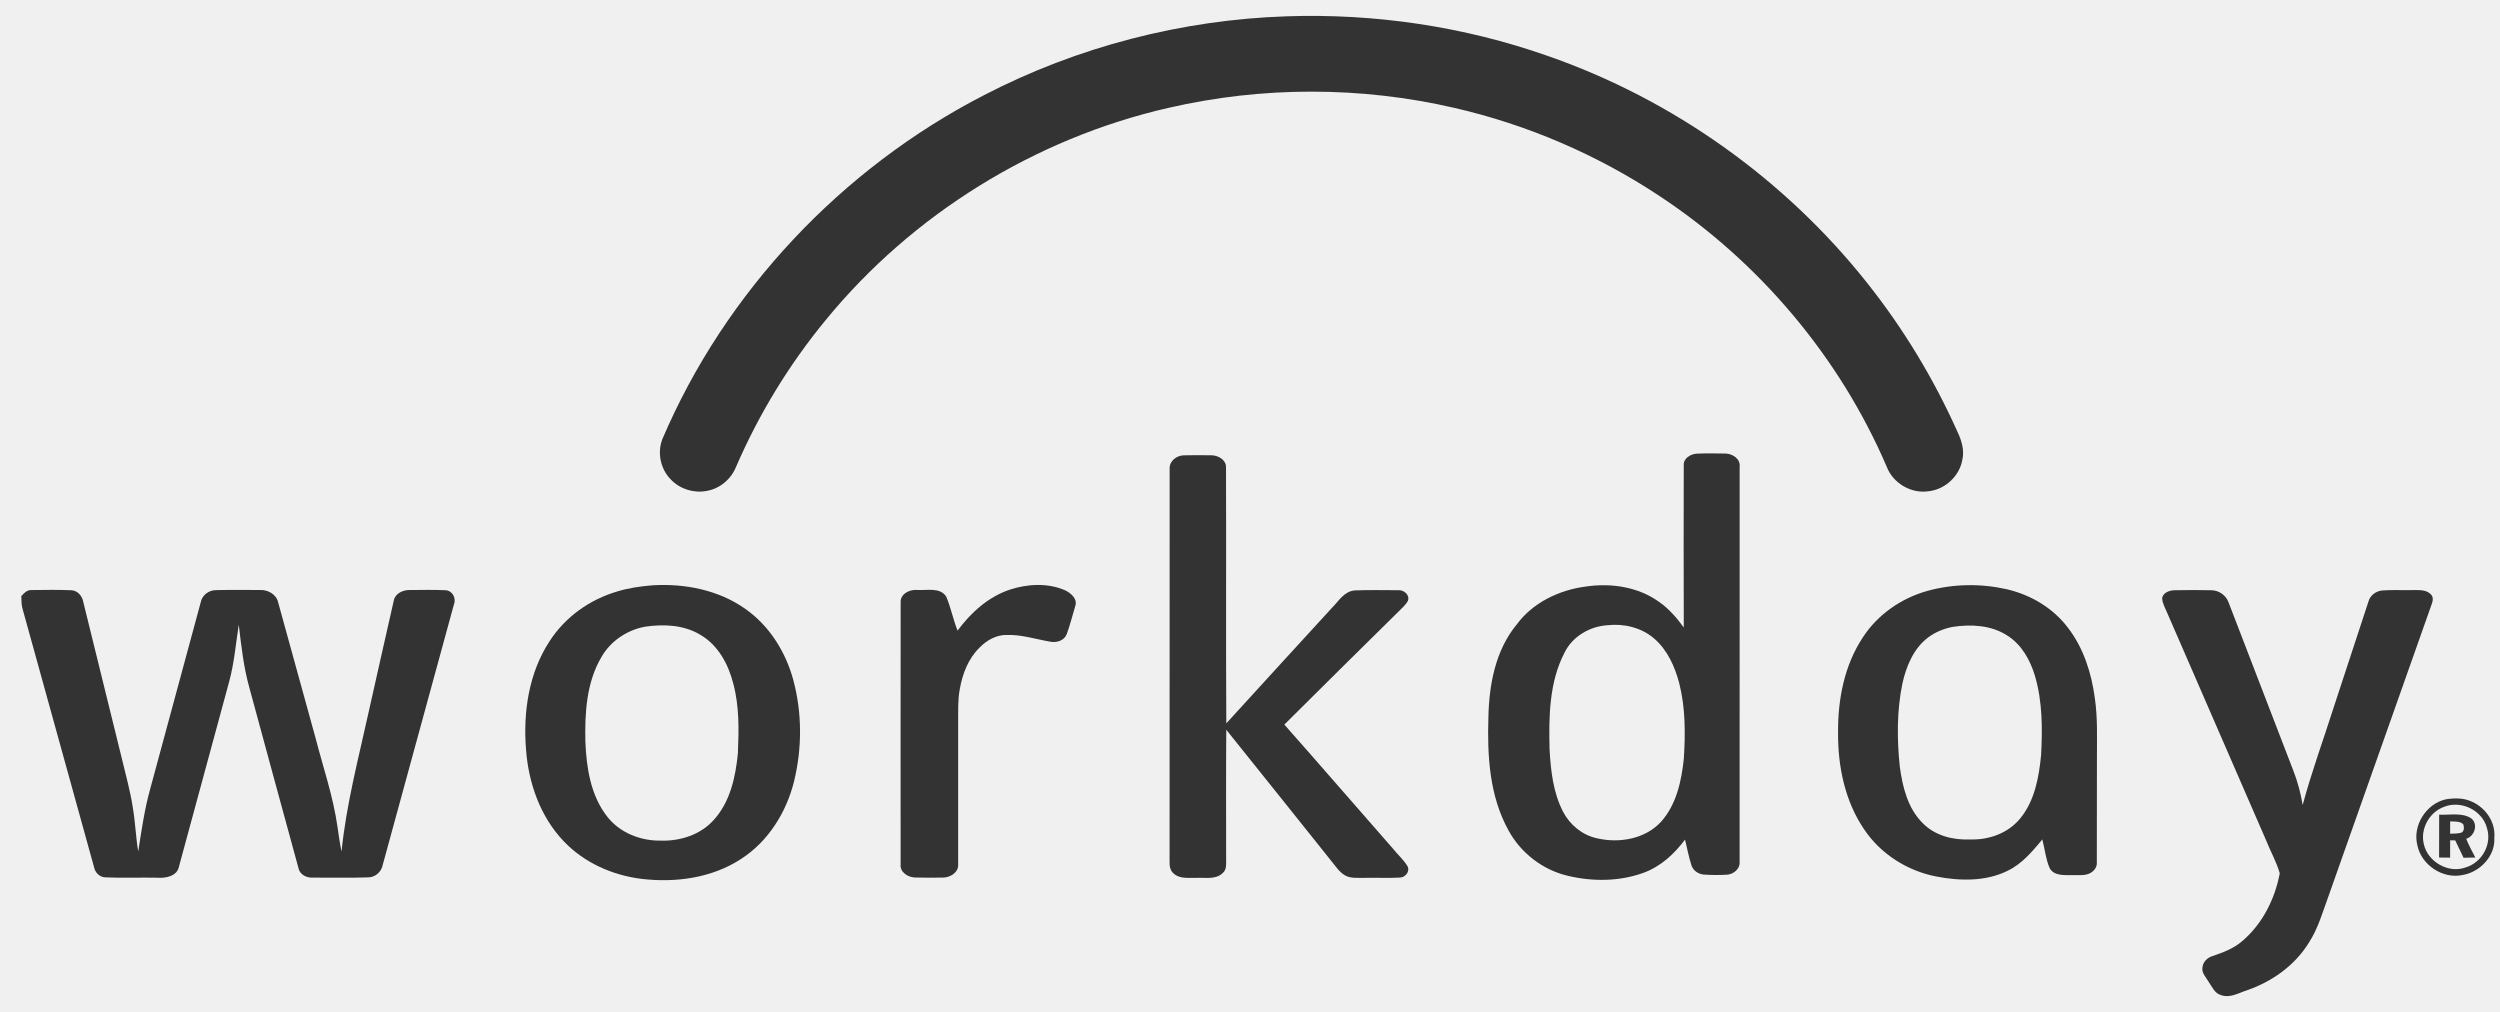
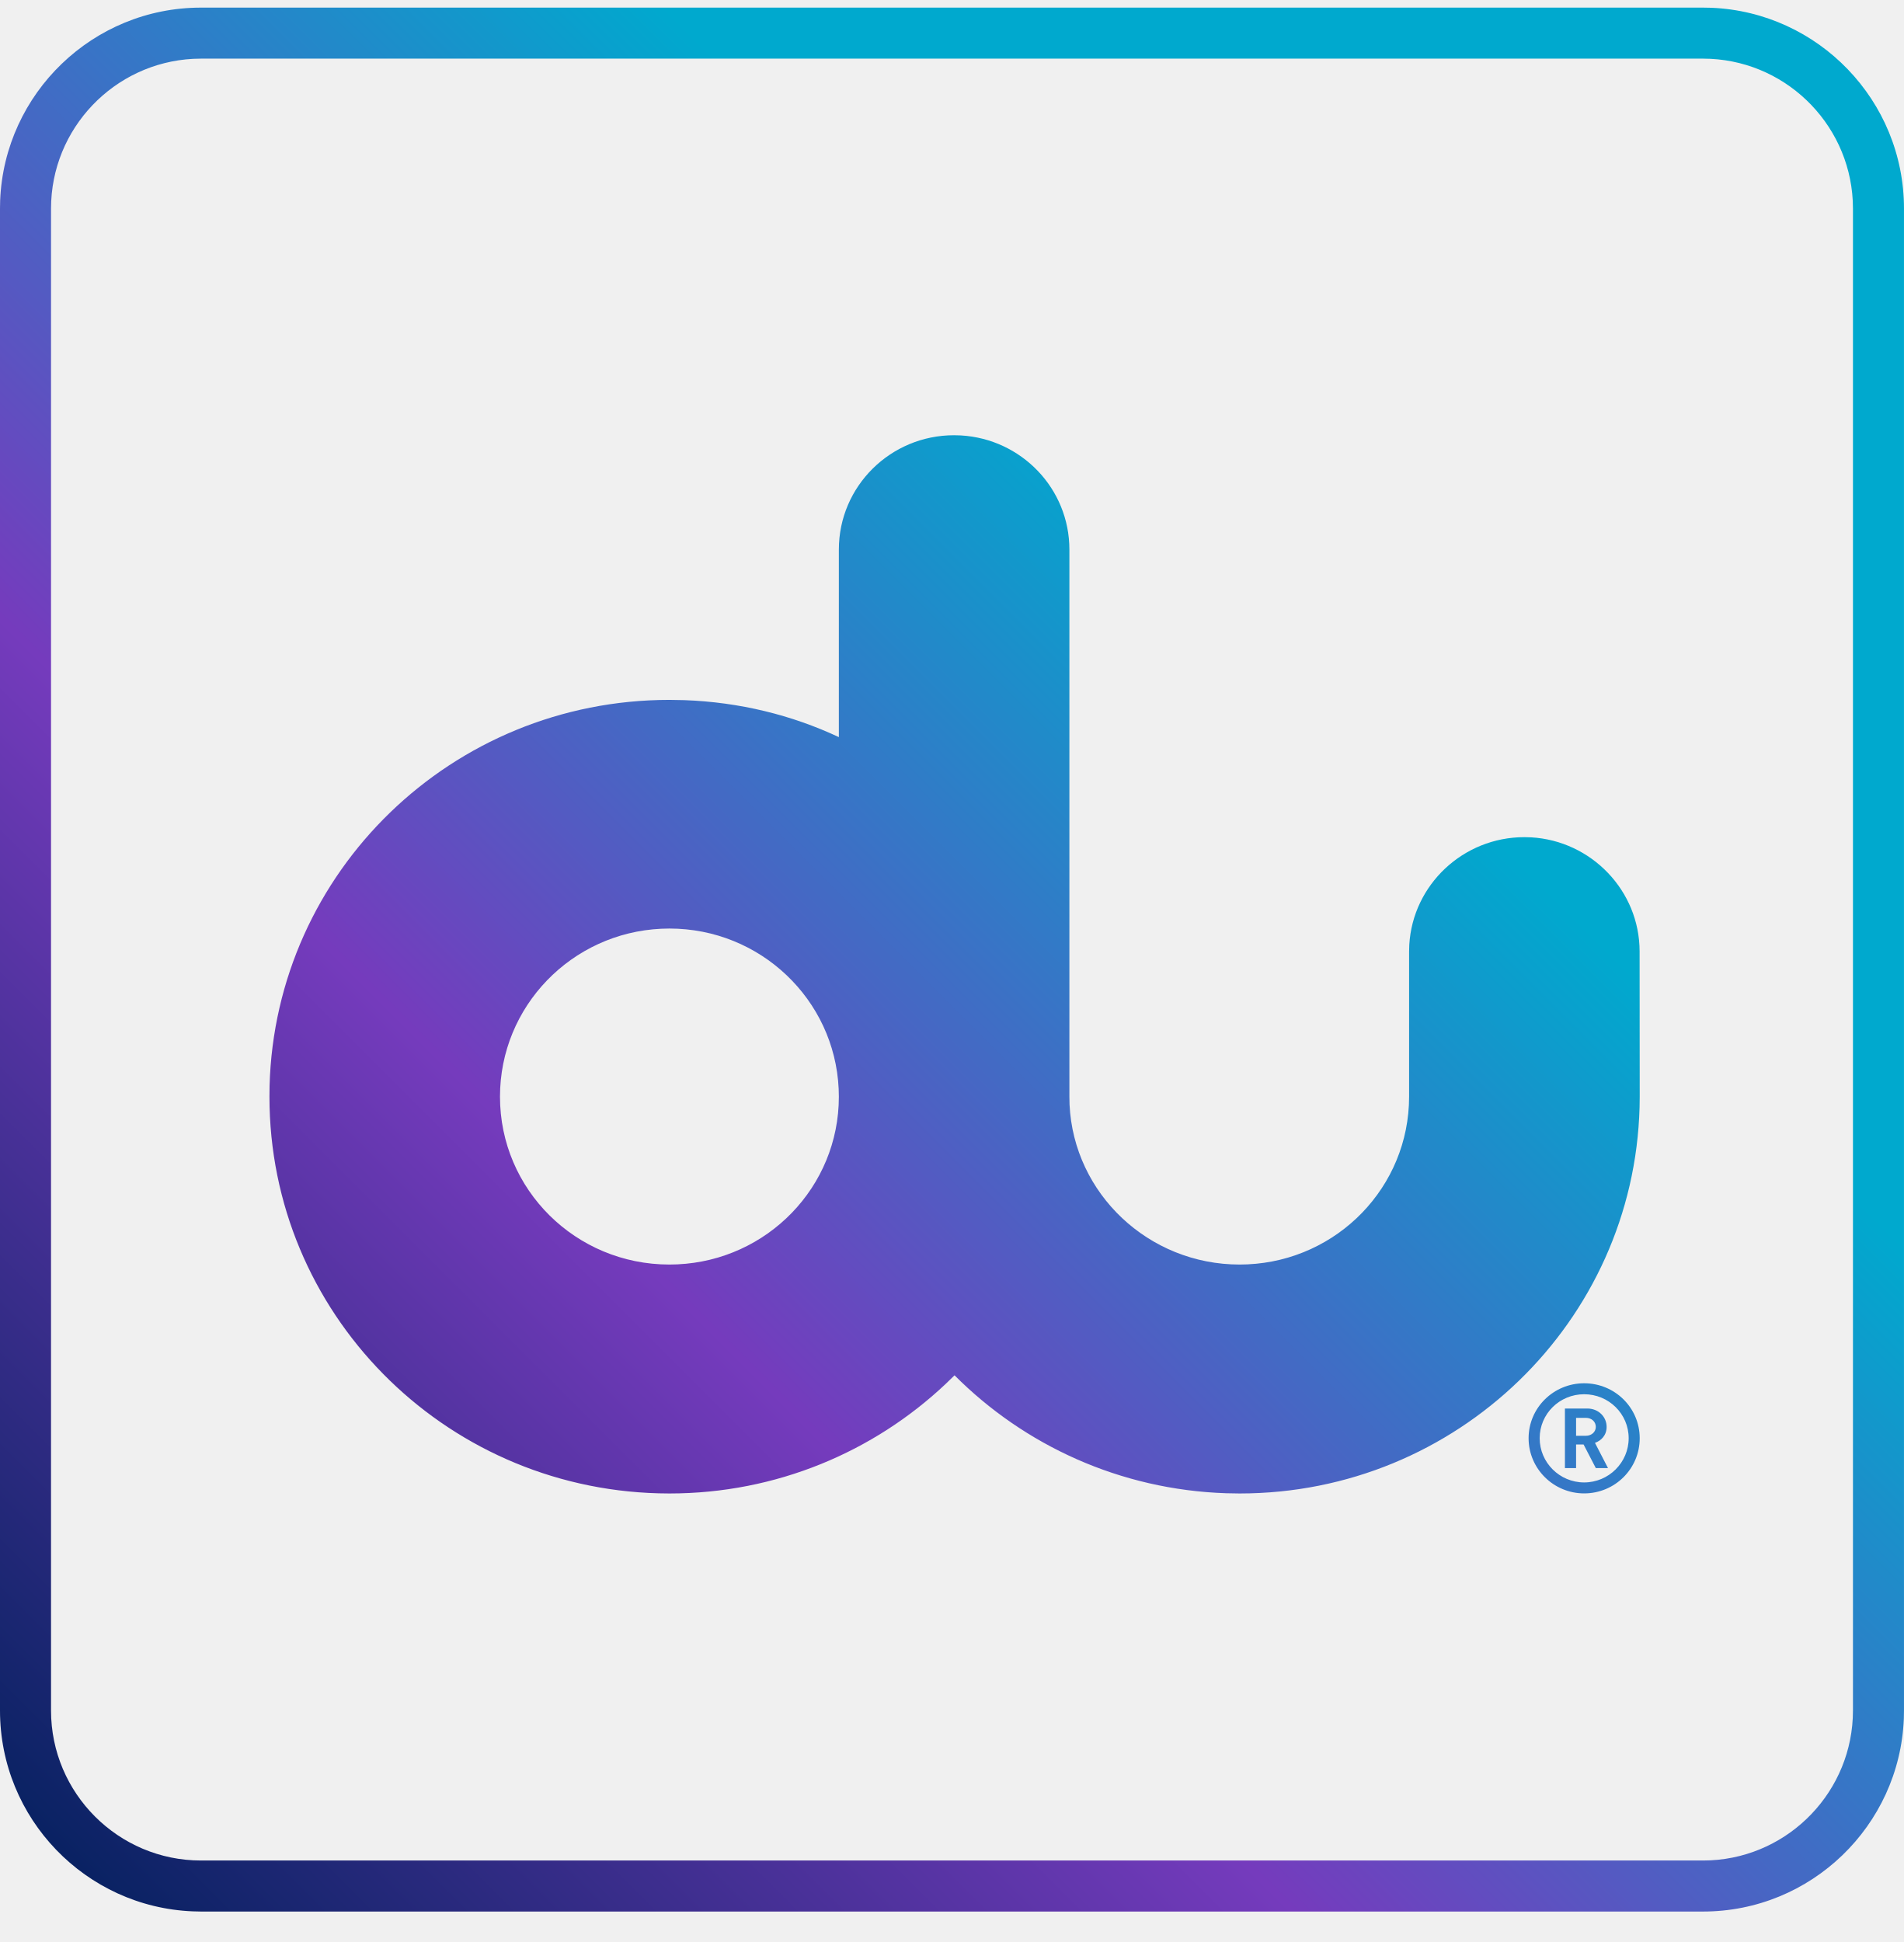
- <svg xmlns="http://www.w3.org/2000/svg" width="84" height="34" viewBox="0 0 84 34" fill="none">
-   <g clipPath="url(#clip0_6036_15131)">
-     <path d="M43.227 0.548C46.199 0.447 49.19 0.89 51.993 1.875C56.21 3.34 59.978 6.027 62.736 9.506C63.949 11.033 64.965 12.711 65.761 14.486C65.902 14.781 66.011 15.113 65.936 15.442C65.843 15.995 65.354 16.452 64.791 16.507C64.207 16.592 63.603 16.231 63.395 15.685C61.812 11.996 59.109 8.791 55.738 6.572C53.654 5.193 51.317 4.189 48.875 3.627C45.727 2.897 42.412 2.897 39.262 3.624C34.766 4.65 30.648 7.204 27.744 10.753C26.513 12.248 25.497 13.915 24.73 15.689C24.564 16.101 24.183 16.424 23.738 16.496C23.31 16.578 22.843 16.431 22.544 16.115C22.192 15.765 22.076 15.207 22.258 14.748C24.367 9.809 28.273 5.661 33.075 3.191C36.202 1.571 39.701 0.666 43.227 0.548Z" fill="#333333" />
-     <path d="M39.3 15.754C39.283 15.497 39.528 15.305 39.77 15.299C40.086 15.291 40.403 15.293 40.719 15.298C40.938 15.305 41.195 15.45 41.194 15.694C41.205 18.564 41.187 21.434 41.204 24.305C42.378 23.013 43.562 21.727 44.74 20.438C44.972 20.211 45.156 19.868 45.517 19.838C46.003 19.819 46.49 19.83 46.977 19.831C47.165 19.814 47.374 19.985 47.308 20.183C47.231 20.336 47.09 20.441 46.975 20.563C45.701 21.823 44.422 23.079 43.154 24.346C44.379 25.73 45.586 27.128 46.805 28.517C46.962 28.715 47.158 28.883 47.29 29.101C47.386 29.271 47.227 29.478 47.042 29.486C46.637 29.509 46.232 29.486 45.826 29.496C45.615 29.491 45.387 29.522 45.195 29.414C44.993 29.299 44.871 29.094 44.726 28.922C43.55 27.456 42.383 25.984 41.203 24.52C41.191 25.963 41.199 27.406 41.198 28.848C41.194 29.015 41.228 29.215 41.081 29.337C40.848 29.56 40.502 29.482 40.211 29.496C39.953 29.487 39.651 29.543 39.441 29.355C39.324 29.265 39.294 29.111 39.298 28.974C39.301 24.567 39.297 20.16 39.3 15.754Z" fill="#333333" />
-     <path d="M33.948 19.806C34.537 19.618 35.202 19.582 35.779 19.83C35.982 19.924 36.217 20.125 36.126 20.372C36.033 20.683 35.954 20.998 35.844 21.303C35.762 21.522 35.506 21.604 35.289 21.561C34.803 21.478 34.326 21.319 33.827 21.335C33.479 21.327 33.158 21.512 32.92 21.752C32.536 22.123 32.337 22.643 32.248 23.159C32.178 23.532 32.198 23.913 32.194 24.29C32.194 25.873 32.195 27.457 32.194 29.04C32.217 29.3 31.945 29.477 31.707 29.486C31.382 29.491 31.056 29.495 30.731 29.484C30.495 29.471 30.231 29.301 30.261 29.039C30.26 26.108 30.258 23.177 30.262 20.245C30.242 19.954 30.568 19.796 30.824 19.823C31.145 19.844 31.583 19.724 31.792 20.044C31.95 20.415 32.025 20.816 32.174 21.19C32.622 20.581 33.215 20.045 33.948 19.806Z" fill="#333333" />
-     <path d="M0.716 20.03C0.806 19.927 0.912 19.816 1.063 19.826C1.505 19.822 1.948 19.812 2.39 19.832C2.615 19.839 2.769 20.034 2.802 20.241C3.236 21.991 3.663 23.744 4.096 25.495C4.223 26.035 4.377 26.57 4.46 27.12C4.546 27.614 4.562 28.116 4.644 28.611C4.755 27.904 4.855 27.193 5.048 26.503C5.614 24.414 6.179 22.324 6.745 20.235C6.79 19.997 7.016 19.828 7.256 19.828C7.748 19.816 8.242 19.824 8.734 19.824C8.998 19.812 9.28 19.964 9.344 20.232C9.766 21.755 10.184 23.282 10.605 24.806C10.86 25.794 11.195 26.764 11.339 27.777C11.379 28.056 11.418 28.336 11.476 28.613C11.635 27.021 12.048 25.473 12.389 23.914C12.669 22.674 12.944 21.433 13.228 20.192C13.27 19.943 13.536 19.818 13.771 19.825C14.168 19.823 14.567 19.812 14.964 19.832C15.2 19.838 15.336 20.097 15.253 20.305C14.454 23.223 13.659 26.142 12.86 29.06C12.817 29.294 12.611 29.477 12.37 29.48C11.753 29.5 11.135 29.485 10.519 29.488C10.298 29.502 10.064 29.385 10.025 29.154C9.473 27.148 8.932 25.138 8.385 23.13C8.187 22.431 8.106 21.707 8.023 20.989C7.922 21.628 7.871 22.279 7.699 22.907C7.139 24.975 6.576 27.043 6.015 29.111C5.952 29.446 5.565 29.513 5.278 29.491C4.704 29.48 4.13 29.504 3.557 29.48C3.353 29.481 3.196 29.324 3.159 29.133C2.354 26.227 1.552 23.319 0.746 20.414C0.718 20.287 0.722 20.157 0.716 20.03Z" fill="#333333" />
-     <path d="M73.05 19.832C73.469 19.825 73.889 19.823 74.308 19.832C74.563 19.836 74.802 20.008 74.883 20.249C75.606 22.121 76.324 23.996 77.046 25.868C77.197 26.248 77.302 26.644 77.37 27.047C77.669 25.936 78.066 24.856 78.415 23.759C78.804 22.574 79.193 21.389 79.583 20.203C79.641 19.997 79.839 19.856 80.05 19.839C80.392 19.814 80.736 19.836 81.079 19.827C81.279 19.829 81.517 19.806 81.67 19.965C81.769 20.048 81.748 20.186 81.707 20.294C80.551 23.558 79.399 26.823 78.245 30.089C78.044 30.633 77.89 31.202 77.567 31.691C77.104 32.436 76.353 32.973 75.528 33.263C75.24 33.351 74.942 33.547 74.632 33.437C74.412 33.382 74.328 33.155 74.21 32.989C74.126 32.838 73.97 32.698 74.002 32.51C74.017 32.323 74.168 32.172 74.346 32.122C74.694 32.003 75.048 31.872 75.33 31.628C76.015 31.055 76.438 30.206 76.6 29.342C76.49 28.959 76.288 28.606 76.141 28.235C75.039 25.699 73.937 23.162 72.833 20.627C72.766 20.461 72.668 20.302 72.649 20.122C72.652 19.925 72.881 19.838 73.05 19.832Z" fill="#333333" />
-     <path d="M21.669 21.058C21.068 21.169 20.519 21.539 20.214 22.067C19.704 22.923 19.646 23.956 19.669 24.927C19.705 25.805 19.848 26.743 20.414 27.453C20.836 27.987 21.53 28.256 22.204 28.245C22.853 28.266 23.533 28.048 23.973 27.56C24.535 26.951 24.715 26.107 24.793 25.311C24.827 24.529 24.843 23.732 24.638 22.969C24.475 22.323 24.131 21.678 23.535 21.331C22.981 20.994 22.297 20.963 21.669 21.058ZM21.923 19.666C23.011 19.6 24.15 19.824 25.048 20.462C25.851 21.027 26.396 21.899 26.651 22.834C26.954 23.95 26.953 25.141 26.678 26.263C26.419 27.297 25.814 28.272 24.902 28.859C23.926 29.5 22.701 29.667 21.556 29.53C20.581 29.411 19.63 28.988 18.951 28.276C18.153 27.448 17.756 26.307 17.674 25.179C17.574 23.929 17.767 22.605 18.47 21.538C18.989 20.734 19.815 20.143 20.737 19.874C21.121 19.755 21.522 19.7 21.923 19.666Z" fill="#333333" />
-     <path d="M54.008 21.008C53.411 21.046 52.836 21.386 52.57 21.925C52.05 22.922 52.039 24.082 52.065 25.178C52.106 25.894 52.185 26.633 52.522 27.28C52.75 27.715 53.164 28.059 53.653 28.165C54.402 28.343 55.283 28.192 55.816 27.606C56.329 27.028 56.497 26.242 56.576 25.498C56.63 24.649 56.634 23.784 56.421 22.953C56.275 22.398 56.028 21.844 55.584 21.458C55.158 21.087 54.564 20.944 54.008 21.008ZM56.574 15.63C56.56 15.405 56.792 15.262 56.994 15.244C57.317 15.227 57.641 15.235 57.965 15.239C58.211 15.237 58.487 15.418 58.452 15.69C58.452 20.117 58.453 24.544 58.451 28.971C58.468 29.199 58.24 29.377 58.027 29.39C57.77 29.404 57.512 29.404 57.255 29.386C57.075 29.375 56.899 29.26 56.838 29.089C56.741 28.801 56.691 28.502 56.617 28.21C56.26 28.689 55.8 29.114 55.228 29.324C54.412 29.622 53.504 29.626 52.666 29.424C51.823 29.223 51.09 28.65 50.683 27.896C50.045 26.744 49.97 25.389 50.01 24.105C50.032 23.007 50.244 21.849 50.966 20.977C51.511 20.239 52.404 19.816 53.305 19.705C54.144 19.583 55.054 19.723 55.749 20.226C56.077 20.455 56.34 20.762 56.575 21.083C56.568 19.266 56.57 17.448 56.574 15.63Z" fill="#333333" />
-     <path d="M65.603 21.064C65.304 21.124 65.014 21.243 64.772 21.428C64.288 21.801 64.048 22.394 63.92 22.969C63.733 23.882 63.736 24.825 63.832 25.748C63.922 26.426 64.094 27.15 64.597 27.651C65.006 28.077 65.622 28.233 66.2 28.205C66.82 28.227 67.466 27.998 67.866 27.515C68.367 26.916 68.508 26.118 68.581 25.367C68.628 24.484 68.628 23.579 68.378 22.722C68.219 22.187 67.93 21.656 67.441 21.352C66.903 21.002 66.222 20.97 65.603 21.064ZM64.772 19.851C65.633 19.615 66.555 19.601 67.425 19.798C68.233 19.984 68.99 20.433 69.487 21.098C70.012 21.78 70.277 22.626 70.388 23.469C70.483 24.119 70.456 24.777 70.457 25.432C70.457 26.614 70.457 27.796 70.453 28.977C70.466 29.121 70.375 29.248 70.256 29.323C70.056 29.445 69.808 29.392 69.584 29.405C69.334 29.403 69.004 29.425 68.868 29.167C68.735 28.864 68.707 28.525 68.622 28.206C68.286 28.61 67.938 29.028 67.451 29.261C66.711 29.624 65.845 29.603 65.052 29.449C64.082 29.26 63.189 28.692 62.64 27.873C61.987 26.92 61.75 25.744 61.759 24.607C61.751 23.498 61.97 22.353 62.592 21.415C63.09 20.648 63.888 20.093 64.772 19.851Z" fill="#333333" />
-     <path d="M82.117 27.111C81.625 27.29 81.315 27.852 81.44 28.36C81.569 28.956 82.269 29.363 82.853 29.143C83.392 28.98 83.732 28.371 83.565 27.835C83.418 27.231 82.695 26.874 82.117 27.111ZM82.185 26.856C82.477 26.81 82.795 26.807 83.066 26.941C83.528 27.148 83.859 27.639 83.809 28.15C83.848 28.759 83.33 29.303 82.74 29.401C82.076 29.541 81.361 29.064 81.225 28.408C81.051 27.747 81.514 27.004 82.185 26.856Z" fill="#333333" />
-     <path d="M82.325 27.598C82.324 27.736 82.323 27.874 82.325 28.013C82.447 28.006 82.573 28.013 82.694 27.98C82.808 27.933 82.796 27.791 82.766 27.695C82.648 27.581 82.473 27.61 82.325 27.598ZM81.956 27.373C82.309 27.392 82.705 27.294 83.023 27.489C83.279 27.68 83.155 28.094 82.865 28.183C82.949 28.401 83.065 28.604 83.171 28.813C83.037 28.815 82.906 28.817 82.775 28.82C82.68 28.627 82.586 28.432 82.496 28.237C82.438 28.236 82.381 28.235 82.325 28.234C82.324 28.428 82.324 28.623 82.324 28.817C82.199 28.816 82.077 28.814 81.954 28.813C81.955 28.333 81.953 27.852 81.956 27.373Z" fill="#333333" />
+ <svg xmlns="http://www.w3.org/2000/svg" width="50px" height="51px" viewBox="0 0 50 51" version="1.1">
+   <defs>
+     <linearGradient x1="1.11022302e-14%" y1="100%" x2="100%" y2="0%" id="linearGradient-1">
+       <stop stop-color="#00205B" offset="0%" />
+       <stop stop-color="#753BBD" offset="33.843%" />
+       <stop stop-color="#00A9CE" offset="67.686%" />
+       <stop stop-color="#00A9CE" offset="100%" />
+     </linearGradient>
+   </defs>
+   <g id="du-logo-new" stroke="none" stroke-width="1" fill="none" fill-rule="evenodd">
+     <g id="du-logo-squircle-window-copy" fill="url(#linearGradient-1)">
+       <path d="M44.723,0.2 L44.94,0.204 C47.75,0.319 50,2.64 50,5.478 L50,5.478 L50,44.922 L49.996,45.139 C49.881,47.949 47.56,50.2 44.723,50.2 L44.723,50.2 L5.278,50.2 L5.061,50.195 C2.251,50.081 0,47.76 0,44.922 L0,44.922 L0,5.478 L0.004,5.261 C0.119,2.451 2.441,0.2 5.278,0.2 L5.278,0.2 L44.723,0.2 Z M44.723,1.54 L5.278,1.54 L5.076,1.545 C2.998,1.651 1.34,3.374 1.34,5.478 L1.34,5.478 L1.34,44.922 C1.34,47.093 3.107,48.86 5.278,48.86 L5.278,48.86 L44.723,48.86 L44.925,48.855 C47.002,48.749 48.66,47.026 48.66,44.922 L48.66,44.922 L48.66,5.478 L48.655,5.275 C48.549,3.198 46.826,1.54 44.723,1.54 L44.723,1.54 Z M25.054,11.43 L25.232,11.435 C26.823,11.526 28.083,12.832 28.083,14.432 L28.083,14.432 L28.083,28.801 L28.087,29.009 C28.198,31.352 30.166,33.209 32.553,33.209 L32.553,33.209 L32.762,33.204 C35.122,33.096 37.003,31.172 37.004,28.801 L37.004,28.801 L37.004,24.986 L37.009,24.81 C37.101,23.239 38.42,21.985 40.033,21.985 L40.033,21.985 L40.21,21.99 C41.791,22.081 43.057,23.392 43.057,24.986 L43.057,24.986 L43.06,28.801 L43.056,29.083 C42.902,34.711 38.257,39.221 32.553,39.221 L32.553,39.221 L32.203,39.215 C29.412,39.124 26.895,37.952 25.067,36.118 L25.067,36.118 L24.835,36.343 C22.951,38.122 20.393,39.221 17.579,39.221 L17.579,39.221 L17.294,39.217 C11.619,39.067 7.076,34.462 7.076,28.801 L7.076,28.801 L7.079,28.519 C7.23,22.891 11.867,18.38 17.579,18.38 L17.579,18.38 L17.975,18.387 C19.419,18.439 20.793,18.778 22.029,19.358 L22.029,19.358 L22.029,14.432 C22.029,12.772 23.386,11.43 25.054,11.43 L25.054,11.43 Z M41.601,36.327 C42.407,36.327 43.06,36.97 43.06,37.77 C43.06,38.572 42.407,39.219 41.601,39.219 C40.799,39.219 40.142,38.572 40.142,37.77 C40.142,36.97 40.799,36.327 41.601,36.327 Z M41.601,36.615 C40.955,36.615 40.433,37.129 40.433,37.77 C40.433,38.408 40.955,38.931 41.601,38.931 C42.246,38.931 42.77,38.408 42.77,37.77 C42.77,37.129 42.246,36.615 41.601,36.615 Z M41.683,36.99 C41.982,36.99 42.191,37.212 42.191,37.472 C42.191,37.692 42.051,37.833 41.885,37.892 L42.227,38.554 L41.907,38.554 L41.586,37.934 L41.389,37.934 L41.389,38.554 L41.096,38.554 L41.096,36.99 L41.683,36.99 Z M41.645,37.235 L41.389,37.235 L41.389,37.706 L41.645,37.706 C41.801,37.706 41.907,37.599 41.907,37.472 C41.907,37.339 41.801,37.235 41.645,37.235 Z M17.579,24.385 L17.37,24.39 C15.01,24.498 13.13,26.43 13.13,28.801 C13.13,31.242 15.122,33.209 17.579,33.209 L17.579,33.209 L17.789,33.204 C20.149,33.096 22.029,31.172 22.029,28.801 L22.029,28.801 L22.024,28.593 C21.915,26.249 19.967,24.385 17.579,24.385 L17.579,24.385 Z" id="Combined-Shape" />
+     </g>
  </g>
-   <defs>
-     <clipPath id="clip0_6036_15131">
-       <rect width="83.098" height="32.94" fill="white" transform="translate(0.71582 0.530029)" />
-     </clipPath>
-   </defs>
</svg>
